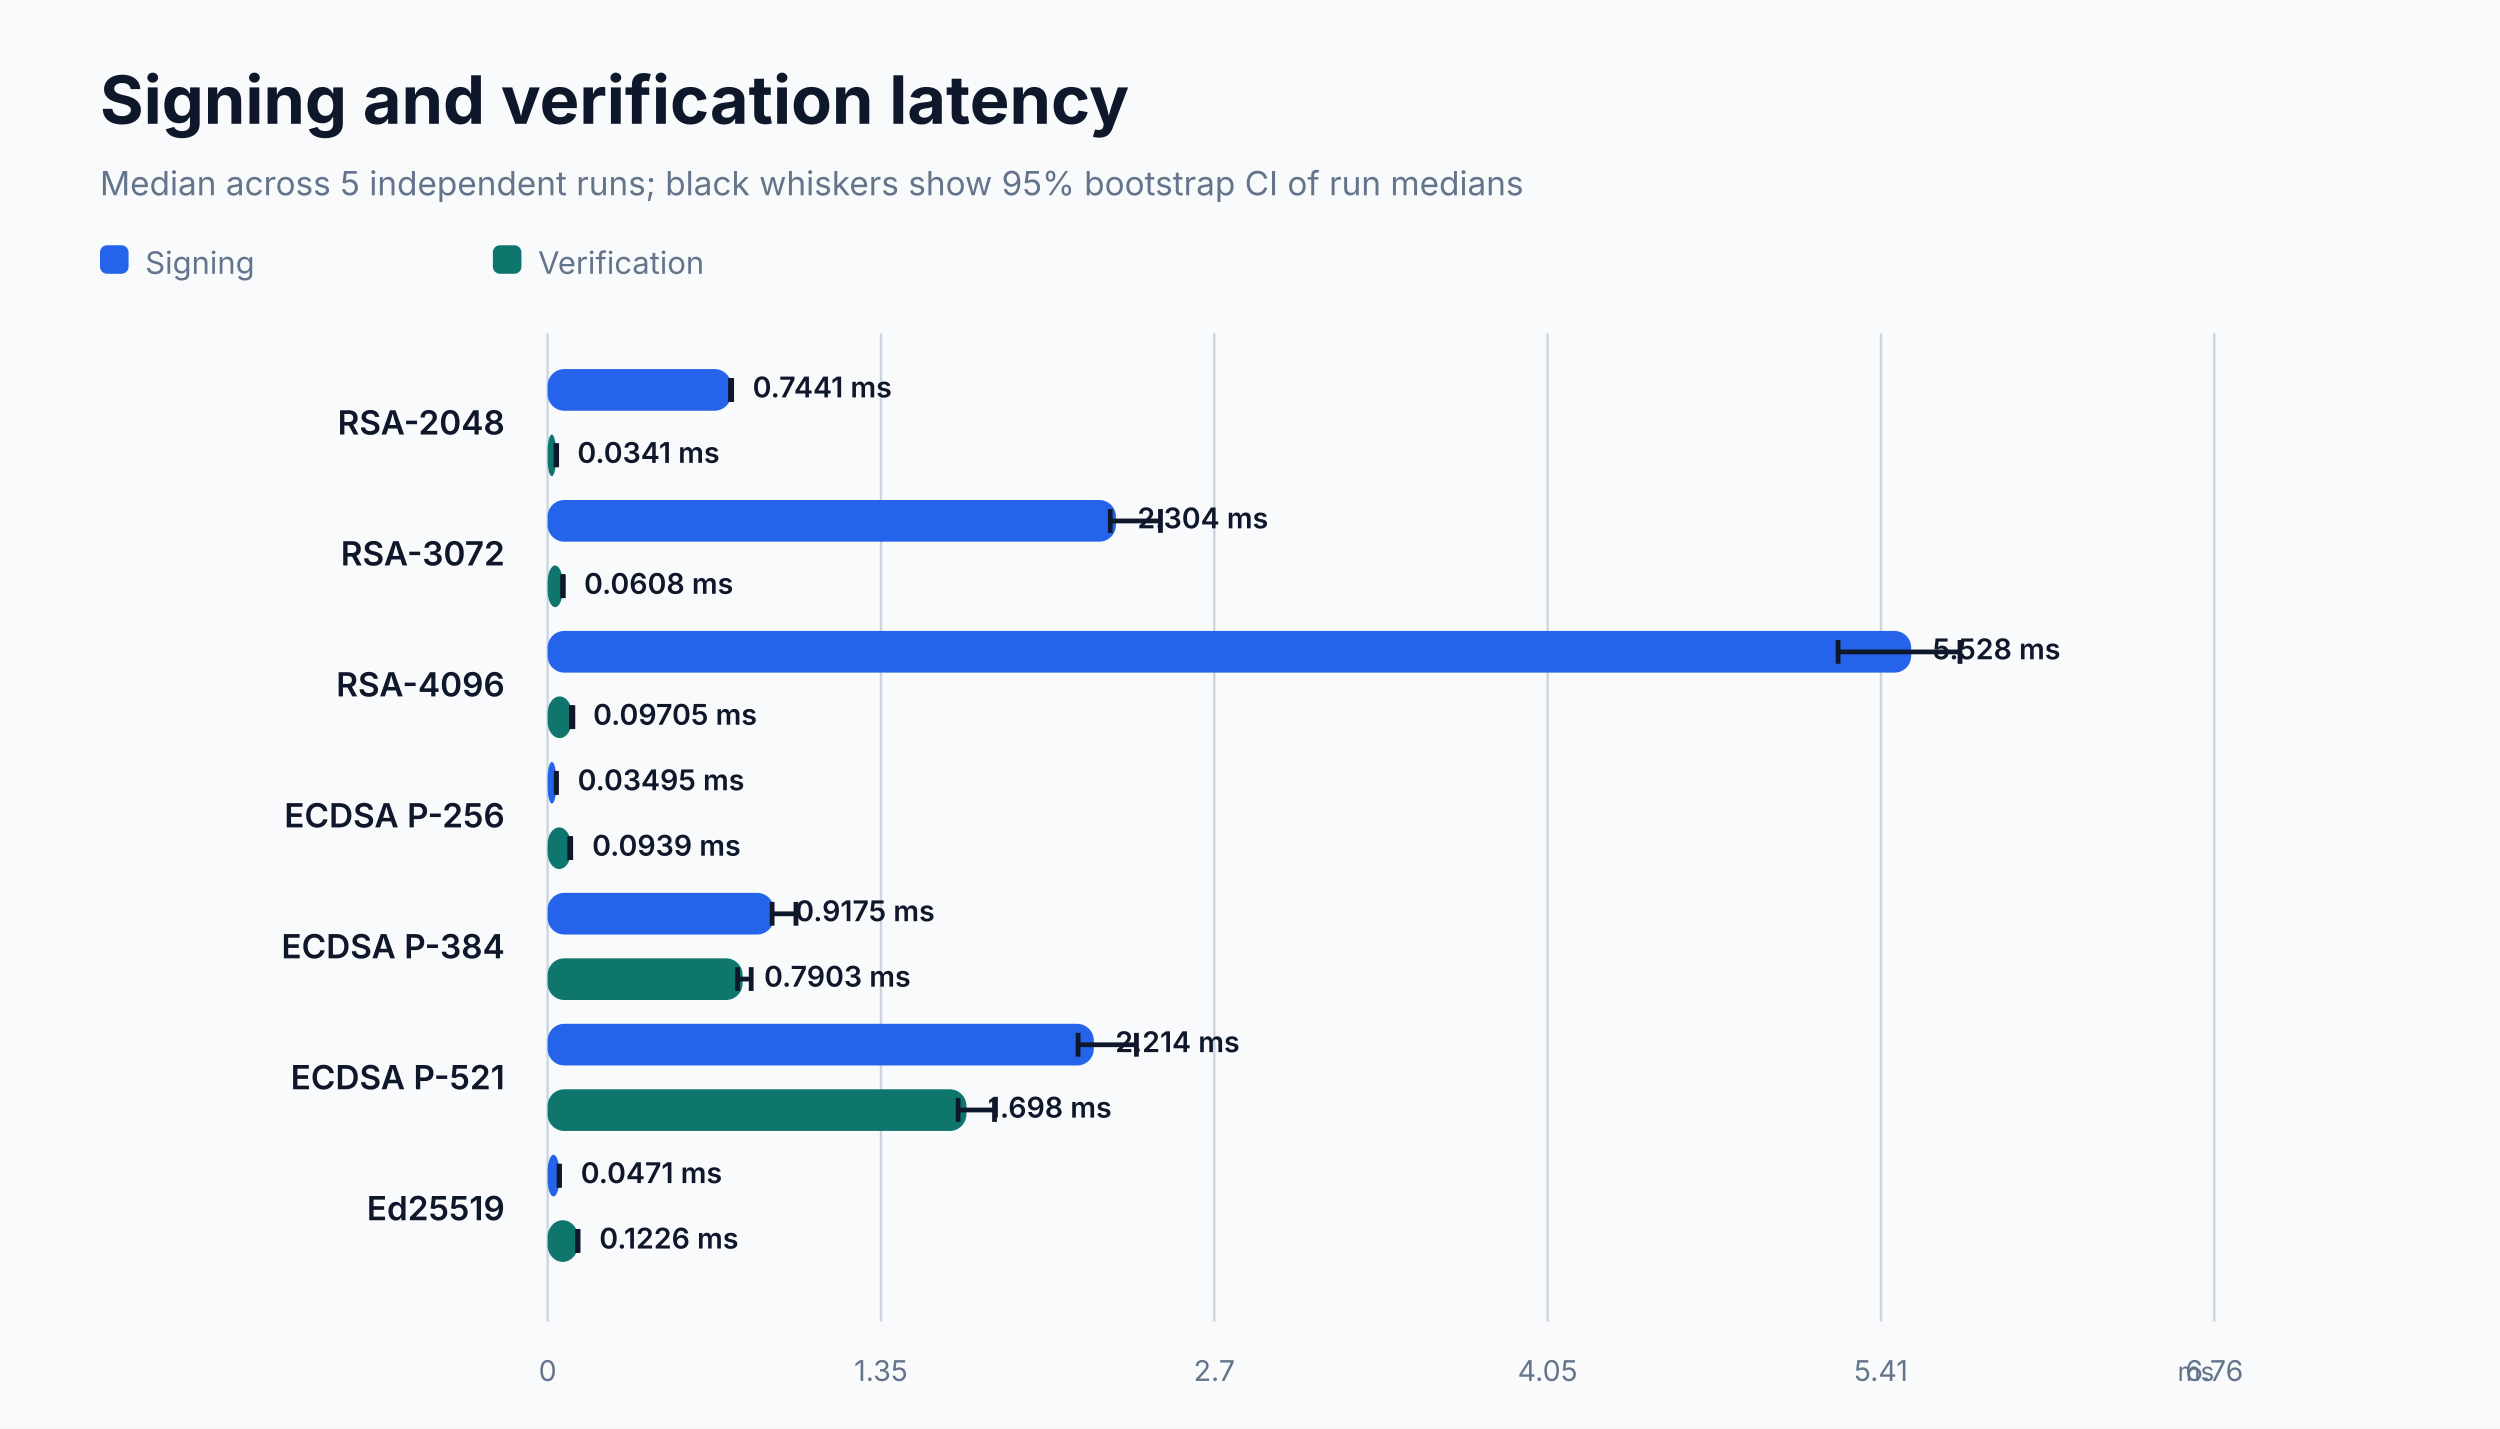
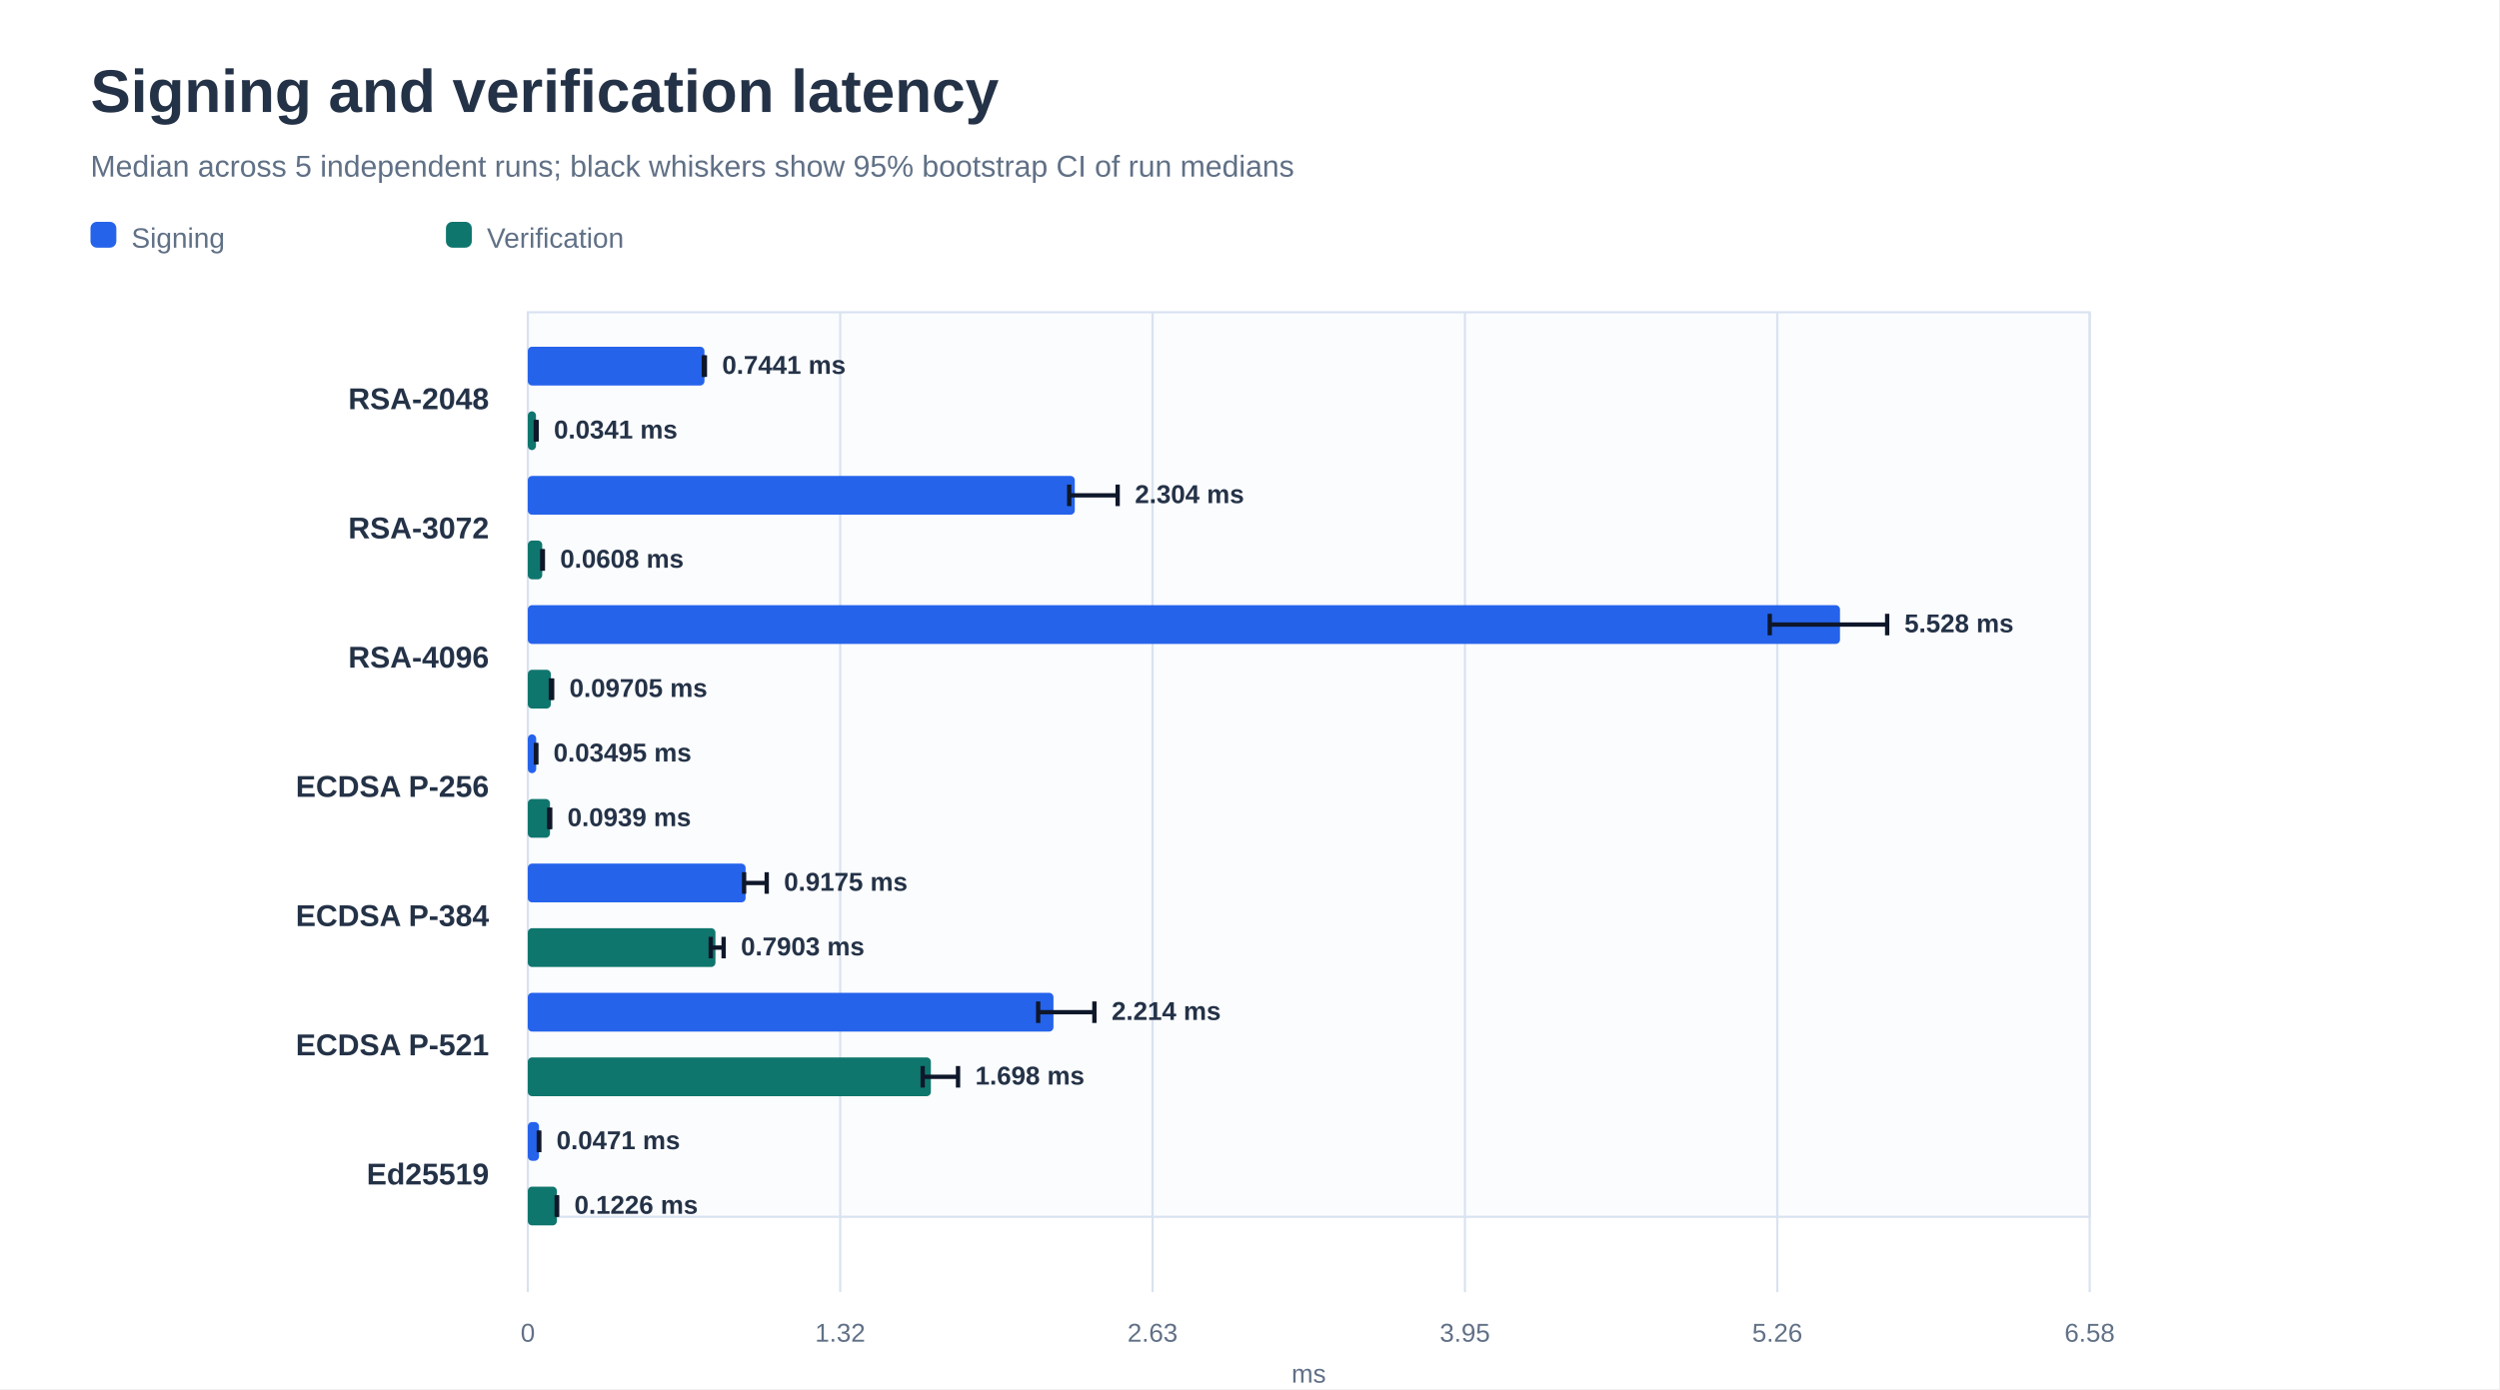
- <svg xmlns="http://www.w3.org/2000/svg" width="1050" height="600" viewBox="0 0 1050 600">
-   <rect width="100%" height="100%" fill="#f8fafc" />
-   <style>text{font-family:Inter,Segoe UI,Arial,sans-serif;fill:#0f172a}.muted{fill:#64748b}.grid{stroke:#cbd5e1;stroke-width:1}.bar{rx:7}</style>
+ <svg xmlns="http://www.w3.org/2000/svg" width="1160" height="645" viewBox="0 0 1160 645">
+   <rect width="100%" height="100%" fill="#ffffff" />
+   <style>text{font-family:Calibri,Arial,sans-serif;fill:#243247}.muted{fill:#607086}.grid{stroke:#d9e2f0;stroke-width:1}.bar{rx:2}</style>
  <text x="42" y="52" font-size="28" font-weight="700">Signing and verification latency</text>
  <text x="42" y="82" font-size="14" class="muted">Median across 5 independent runs; black whiskers show 95% bootstrap CI of run medians</text>
-   <line x1="230.0" y1="140" x2="230.0" y2="555" class="grid" />
-   <text x="230.0" y="580" text-anchor="middle" font-size="12" class="muted">0</text>
-   <line x1="370.0" y1="140" x2="370.0" y2="555" class="grid" />
-   <text x="370.0" y="580" text-anchor="middle" font-size="12" class="muted">1.35</text>
-   <line x1="510.0" y1="140" x2="510.0" y2="555" class="grid" />
-   <text x="510.0" y="580" text-anchor="middle" font-size="12" class="muted">2.7</text>
-   <line x1="650.0" y1="140" x2="650.0" y2="555" class="grid" />
-   <text x="650.0" y="580" text-anchor="middle" font-size="12" class="muted">4.05</text>
-   <line x1="790.0" y1="140" x2="790.0" y2="555" class="grid" />
-   <text x="790.0" y="580" text-anchor="middle" font-size="12" class="muted">5.41</text>
-   <line x1="930.0" y1="140" x2="930.0" y2="555" class="grid" />
-   <text x="930.0" y="580" text-anchor="middle" font-size="12" class="muted">6.76</text>
-   <text x="212" y="182.5" text-anchor="end" font-size="14" font-weight="600">RSA-2048</text>
-   <rect x="230" y="155.0" width="77.1" height="17.5" class="bar" fill="#2563eb" />
-   <line x1="306.8" y1="163.8" x2="307.3" y2="163.8" stroke="#0f172a" stroke-width="2" />
-   <line x1="306.8" y1="158.8" x2="306.8" y2="168.8" stroke="#0f172a" stroke-width="2" />
-   <line x1="307.3" y1="158.8" x2="307.3" y2="168.8" stroke="#0f172a" stroke-width="2" />
-   <text x="316.1" y="166.9" font-size="12" font-weight="600">0.7441 ms</text>
-   <rect x="230" y="182.5" width="3.5" height="17.5" class="bar" fill="#0f766e" />
-   <line x1="233.5" y1="191.2" x2="233.8" y2="191.2" stroke="#0f172a" stroke-width="2" />
-   <line x1="233.5" y1="186.2" x2="233.5" y2="196.2" stroke="#0f172a" stroke-width="2" />
-   <line x1="233.8" y1="186.2" x2="233.8" y2="196.2" stroke="#0f172a" stroke-width="2" />
-   <text x="242.5" y="194.4" font-size="12" font-weight="600">0.0341 ms</text>
-   <text x="212" y="237.5" text-anchor="end" font-size="14" font-weight="600">RSA-3072</text>
-   <rect x="230" y="210.0" width="238.7" height="17.5" class="bar" fill="#2563eb" />
-   <line x1="466.3" y1="218.8" x2="487.4" y2="218.8" stroke="#0f172a" stroke-width="2" />
-   <line x1="466.3" y1="213.8" x2="466.3" y2="223.8" stroke="#0f172a" stroke-width="2" />
-   <line x1="487.4" y1="213.8" x2="487.4" y2="223.8" stroke="#0f172a" stroke-width="2" />
-   <text x="477.7" y="221.9" font-size="12" font-weight="600">2.304 ms</text>
-   <rect x="230" y="237.5" width="6.3" height="17.5" class="bar" fill="#0f766e" />
-   <line x1="236.3" y1="246.2" x2="236.6" y2="246.2" stroke="#0f172a" stroke-width="2" />
-   <line x1="236.3" y1="241.2" x2="236.3" y2="251.2" stroke="#0f172a" stroke-width="2" />
-   <line x1="236.6" y1="241.2" x2="236.6" y2="251.2" stroke="#0f172a" stroke-width="2" />
-   <text x="245.3" y="249.4" font-size="12" font-weight="600">0.0608 ms</text>
-   <text x="212" y="292.5" text-anchor="end" font-size="14" font-weight="600">RSA-4096</text>
-   <rect x="230" y="265.0" width="572.7" height="17.5" class="bar" fill="#2563eb" />
-   <line x1="772.0" y1="273.8" x2="823.2" y2="273.8" stroke="#0f172a" stroke-width="2" />
-   <line x1="772.0" y1="268.8" x2="772.0" y2="278.8" stroke="#0f172a" stroke-width="2" />
-   <line x1="823.2" y1="268.8" x2="823.2" y2="278.8" stroke="#0f172a" stroke-width="2" />
-   <text x="811.7" y="276.9" font-size="12" font-weight="600">5.528 ms</text>
-   <rect x="230" y="292.5" width="10.1" height="17.5" class="bar" fill="#0f766e" />
-   <line x1="240.0" y1="301.2" x2="240.6" y2="301.2" stroke="#0f172a" stroke-width="2" />
-   <line x1="240.0" y1="296.2" x2="240.0" y2="306.2" stroke="#0f172a" stroke-width="2" />
-   <line x1="240.6" y1="296.2" x2="240.6" y2="306.2" stroke="#0f172a" stroke-width="2" />
-   <text x="249.1" y="304.4" font-size="12" font-weight="600">0.09705 ms</text>
-   <text x="212" y="347.5" text-anchor="end" font-size="14" font-weight="600">ECDSA P-256</text>
-   <rect x="230" y="320.0" width="3.6" height="17.5" class="bar" fill="#2563eb" />
-   <line x1="233.6" y1="328.8" x2="233.7" y2="328.8" stroke="#0f172a" stroke-width="2" />
-   <line x1="233.6" y1="323.8" x2="233.6" y2="333.8" stroke="#0f172a" stroke-width="2" />
-   <line x1="233.7" y1="323.8" x2="233.7" y2="333.8" stroke="#0f172a" stroke-width="2" />
-   <text x="242.6" y="331.9" font-size="12" font-weight="600">0.03495 ms</text>
-   <rect x="230" y="347.5" width="9.7" height="17.5" class="bar" fill="#0f766e" />
-   <line x1="239.3" y1="356.2" x2="239.7" y2="356.2" stroke="#0f172a" stroke-width="2" />
-   <line x1="239.3" y1="351.2" x2="239.3" y2="361.2" stroke="#0f172a" stroke-width="2" />
-   <line x1="239.7" y1="351.2" x2="239.7" y2="361.2" stroke="#0f172a" stroke-width="2" />
-   <text x="248.7" y="359.4" font-size="12" font-weight="600">0.0939 ms</text>
-   <text x="212" y="402.5" text-anchor="end" font-size="14" font-weight="600">ECDSA P-384</text>
-   <rect x="230" y="375.0" width="95.0" height="17.5" class="bar" fill="#2563eb" />
-   <line x1="324.3" y1="383.8" x2="334.3" y2="383.8" stroke="#0f172a" stroke-width="2" />
-   <line x1="324.3" y1="378.8" x2="324.3" y2="388.8" stroke="#0f172a" stroke-width="2" />
-   <line x1="334.3" y1="378.8" x2="334.3" y2="388.8" stroke="#0f172a" stroke-width="2" />
-   <text x="334.0" y="386.9" font-size="12" font-weight="600">0.9175 ms</text>
-   <rect x="230" y="402.5" width="81.9" height="17.5" class="bar" fill="#0f766e" />
-   <line x1="309.8" y1="411.2" x2="315.5" y2="411.2" stroke="#0f172a" stroke-width="2" />
-   <line x1="309.8" y1="406.2" x2="309.8" y2="416.2" stroke="#0f172a" stroke-width="2" />
-   <line x1="315.5" y1="406.2" x2="315.5" y2="416.2" stroke="#0f172a" stroke-width="2" />
-   <text x="320.9" y="414.4" font-size="12" font-weight="600">0.7903 ms</text>
-   <text x="212" y="457.5" text-anchor="end" font-size="14" font-weight="600">ECDSA P-521</text>
-   <rect x="230" y="430.0" width="229.4" height="17.5" class="bar" fill="#2563eb" />
-   <line x1="452.8" y1="438.8" x2="477.3" y2="438.8" stroke="#0f172a" stroke-width="2" />
-   <line x1="452.8" y1="433.8" x2="452.8" y2="443.8" stroke="#0f172a" stroke-width="2" />
-   <line x1="477.3" y1="433.8" x2="477.3" y2="443.8" stroke="#0f172a" stroke-width="2" />
-   <text x="468.4" y="441.9" font-size="12" font-weight="600">2.214 ms</text>
-   <rect x="230" y="457.5" width="175.9" height="17.5" class="bar" fill="#0f766e" />
-   <line x1="402.4" y1="466.2" x2="417.7" y2="466.2" stroke="#0f172a" stroke-width="2" />
-   <line x1="402.4" y1="461.2" x2="402.4" y2="471.2" stroke="#0f172a" stroke-width="2" />
-   <line x1="417.7" y1="461.2" x2="417.7" y2="471.2" stroke="#0f172a" stroke-width="2" />
-   <text x="414.9" y="469.4" font-size="12" font-weight="600">1.698 ms</text>
-   <text x="212" y="512.5" text-anchor="end" font-size="14" font-weight="600">Ed25519</text>
-   <rect x="230" y="485.0" width="4.9" height="17.5" class="bar" fill="#2563eb" />
-   <line x1="234.8" y1="493.8" x2="235.0" y2="493.8" stroke="#0f172a" stroke-width="2" />
-   <line x1="234.8" y1="488.8" x2="234.8" y2="498.8" stroke="#0f172a" stroke-width="2" />
-   <line x1="235.0" y1="488.8" x2="235.0" y2="498.8" stroke="#0f172a" stroke-width="2" />
-   <text x="243.9" y="496.9" font-size="12" font-weight="600">0.0471 ms</text>
-   <rect x="230" y="512.5" width="12.7" height="17.5" class="bar" fill="#0f766e" />
-   <line x1="242.6" y1="521.2" x2="242.8" y2="521.2" stroke="#0f172a" stroke-width="2" />
-   <line x1="242.6" y1="516.2" x2="242.6" y2="526.2" stroke="#0f172a" stroke-width="2" />
-   <line x1="242.8" y1="516.2" x2="242.8" y2="526.2" stroke="#0f172a" stroke-width="2" />
-   <text x="251.7" y="524.4" font-size="12" font-weight="600">0.1226 ms</text>
+   <rect x="245" y="145" width="725" height="420" fill="#fbfcfe" stroke="#d9e2f0" />
+   <line x1="245.0" y1="145" x2="245.0" y2="600" class="grid" />
+   <text x="245.0" y="623" text-anchor="middle" font-size="12" class="muted">0</text>
+   <line x1="390.0" y1="145" x2="390.0" y2="600" class="grid" />
+   <text x="390.0" y="623" text-anchor="middle" font-size="12" class="muted">1.32</text>
+   <line x1="535.0" y1="145" x2="535.0" y2="600" class="grid" />
+   <text x="535.0" y="623" text-anchor="middle" font-size="12" class="muted">2.63</text>
+   <line x1="680.0" y1="145" x2="680.0" y2="600" class="grid" />
+   <text x="680.0" y="623" text-anchor="middle" font-size="12" class="muted">3.95</text>
+   <line x1="825.0" y1="145" x2="825.0" y2="600" class="grid" />
+   <text x="825.0" y="623" text-anchor="middle" font-size="12" class="muted">5.26</text>
+   <line x1="970.0" y1="145" x2="970.0" y2="600" class="grid" />
+   <text x="970.0" y="623" text-anchor="middle" font-size="12" class="muted">6.58</text>
+   <text x="227" y="190.0" text-anchor="end" font-size="14" font-weight="600">RSA-2048</text>
+   <rect x="245" y="161.0" width="82.0" height="18.0" class="bar" fill="#2563eb" />
+   <line x1="326.7" y1="170.0" x2="327.2" y2="170.0" stroke="#0f172a" stroke-width="2" />
+   <line x1="326.7" y1="165.0" x2="326.7" y2="175.0" stroke="#0f172a" stroke-width="2" />
+   <line x1="327.2" y1="165.0" x2="327.2" y2="175.0" stroke="#0f172a" stroke-width="2" />
+   <text x="335.2" y="173.6" font-size="12" font-weight="600">0.7441 ms</text>
+   <rect x="245" y="191.0" width="3.8" height="18.0" class="bar" fill="#0f766e" />
+   <line x1="248.7" y1="200.0" x2="249.1" y2="200.0" stroke="#0f172a" stroke-width="2" />
+   <line x1="248.7" y1="195.0" x2="248.7" y2="205.0" stroke="#0f172a" stroke-width="2" />
+   <line x1="249.1" y1="195.0" x2="249.1" y2="205.0" stroke="#0f172a" stroke-width="2" />
+   <text x="257.1" y="203.6" font-size="12" font-weight="600">0.0341 ms</text>
+   <text x="227" y="250.0" text-anchor="end" font-size="14" font-weight="600">RSA-3072</text>
+   <rect x="245" y="221.0" width="253.9" height="18.0" class="bar" fill="#2563eb" />
+   <line x1="496.3" y1="230.0" x2="518.8" y2="230.0" stroke="#0f172a" stroke-width="2" />
+   <line x1="496.3" y1="225.0" x2="496.3" y2="235.0" stroke="#0f172a" stroke-width="2" />
+   <line x1="518.8" y1="225.0" x2="518.8" y2="235.0" stroke="#0f172a" stroke-width="2" />
+   <text x="526.8" y="233.6" font-size="12" font-weight="600">2.304 ms</text>
+   <rect x="245" y="251.0" width="6.7" height="18.0" class="bar" fill="#0f766e" />
+   <line x1="251.7" y1="260.0" x2="252.0" y2="260.0" stroke="#0f172a" stroke-width="2" />
+   <line x1="251.7" y1="255.0" x2="251.7" y2="265.0" stroke="#0f172a" stroke-width="2" />
+   <line x1="252.0" y1="255.0" x2="252.0" y2="265.0" stroke="#0f172a" stroke-width="2" />
+   <text x="260.0" y="263.6" font-size="12" font-weight="600">0.0608 ms</text>
+   <text x="227" y="310.0" text-anchor="end" font-size="14" font-weight="600">RSA-4096</text>
+   <rect x="245" y="281.0" width="609.1" height="18.0" class="bar" fill="#2563eb" />
+   <line x1="821.5" y1="290.0" x2="876.0" y2="290.0" stroke="#0f172a" stroke-width="2" />
+   <line x1="821.5" y1="285.0" x2="821.5" y2="295.0" stroke="#0f172a" stroke-width="2" />
+   <line x1="876.0" y1="285.0" x2="876.0" y2="295.0" stroke="#0f172a" stroke-width="2" />
+   <text x="884.0" y="293.6" font-size="12" font-weight="600">5.528 ms</text>
+   <rect x="245" y="311.0" width="10.7" height="18.0" class="bar" fill="#0f766e" />
+   <line x1="255.7" y1="320.0" x2="256.3" y2="320.0" stroke="#0f172a" stroke-width="2" />
+   <line x1="255.7" y1="315.0" x2="255.7" y2="325.0" stroke="#0f172a" stroke-width="2" />
+   <line x1="256.3" y1="315.0" x2="256.3" y2="325.0" stroke="#0f172a" stroke-width="2" />
+   <text x="264.3" y="323.6" font-size="12" font-weight="600">0.09705 ms</text>
+   <text x="227" y="370.0" text-anchor="end" font-size="14" font-weight="600">ECDSA P-256</text>
+   <rect x="245" y="341.0" width="3.9" height="18.0" class="bar" fill="#2563eb" />
+   <line x1="248.8" y1="350.0" x2="248.9" y2="350.0" stroke="#0f172a" stroke-width="2" />
+   <line x1="248.8" y1="345.0" x2="248.8" y2="355.0" stroke="#0f172a" stroke-width="2" />
+   <line x1="248.9" y1="345.0" x2="248.9" y2="355.0" stroke="#0f172a" stroke-width="2" />
+   <text x="256.9" y="353.6" font-size="12" font-weight="600">0.03495 ms</text>
+   <rect x="245" y="371.0" width="10.3" height="18.0" class="bar" fill="#0f766e" />
+   <line x1="254.9" y1="380.0" x2="255.4" y2="380.0" stroke="#0f172a" stroke-width="2" />
+   <line x1="254.9" y1="375.0" x2="254.9" y2="385.0" stroke="#0f172a" stroke-width="2" />
+   <line x1="255.4" y1="375.0" x2="255.4" y2="385.0" stroke="#0f172a" stroke-width="2" />
+   <text x="263.4" y="383.6" font-size="12" font-weight="600">0.0939 ms</text>
+   <text x="227" y="430.0" text-anchor="end" font-size="14" font-weight="600">ECDSA P-384</text>
+   <rect x="245" y="401.0" width="101.1" height="18.0" class="bar" fill="#2563eb" />
+   <line x1="345.4" y1="410.0" x2="355.9" y2="410.0" stroke="#0f172a" stroke-width="2" />
+   <line x1="345.4" y1="405.0" x2="345.4" y2="415.0" stroke="#0f172a" stroke-width="2" />
+   <line x1="355.9" y1="405.0" x2="355.9" y2="415.0" stroke="#0f172a" stroke-width="2" />
+   <text x="363.9" y="413.6" font-size="12" font-weight="600">0.9175 ms</text>
+   <rect x="245" y="431.0" width="87.1" height="18.0" class="bar" fill="#0f766e" />
+   <line x1="329.9" y1="440.0" x2="335.9" y2="440.0" stroke="#0f172a" stroke-width="2" />
+   <line x1="329.9" y1="435.0" x2="329.9" y2="445.0" stroke="#0f172a" stroke-width="2" />
+   <line x1="335.9" y1="435.0" x2="335.9" y2="445.0" stroke="#0f172a" stroke-width="2" />
+   <text x="343.9" y="443.6" font-size="12" font-weight="600">0.7903 ms</text>
+   <text x="227" y="490.0" text-anchor="end" font-size="14" font-weight="600">ECDSA P-521</text>
+   <rect x="245" y="461.0" width="244.0" height="18.0" class="bar" fill="#2563eb" />
+   <line x1="481.9" y1="470.0" x2="508.0" y2="470.0" stroke="#0f172a" stroke-width="2" />
+   <line x1="481.9" y1="465.0" x2="481.9" y2="475.0" stroke="#0f172a" stroke-width="2" />
+   <line x1="508.0" y1="465.0" x2="508.0" y2="475.0" stroke="#0f172a" stroke-width="2" />
+   <text x="516.0" y="473.6" font-size="12" font-weight="600">2.214 ms</text>
+   <rect x="245" y="491.0" width="187.1" height="18.0" class="bar" fill="#0f766e" />
+   <line x1="428.3" y1="500.0" x2="444.7" y2="500.0" stroke="#0f172a" stroke-width="2" />
+   <line x1="428.3" y1="495.0" x2="428.3" y2="505.0" stroke="#0f172a" stroke-width="2" />
+   <line x1="444.7" y1="495.0" x2="444.7" y2="505.0" stroke="#0f172a" stroke-width="2" />
+   <text x="452.7" y="503.6" font-size="12" font-weight="600">1.698 ms</text>
+   <text x="227" y="550.0" text-anchor="end" font-size="14" font-weight="600">Ed25519</text>
+   <rect x="245" y="521.0" width="5.2" height="18.0" class="bar" fill="#2563eb" />
+   <line x1="250.1" y1="530.0" x2="250.3" y2="530.0" stroke="#0f172a" stroke-width="2" />
+   <line x1="250.1" y1="525.0" x2="250.1" y2="535.0" stroke="#0f172a" stroke-width="2" />
+   <line x1="250.3" y1="525.0" x2="250.3" y2="535.0" stroke="#0f172a" stroke-width="2" />
+   <text x="258.3" y="533.6" font-size="12" font-weight="600">0.0471 ms</text>
+   <rect x="245" y="551.0" width="13.5" height="18.0" class="bar" fill="#0f766e" />
+   <line x1="258.4" y1="560.0" x2="258.6" y2="560.0" stroke="#0f172a" stroke-width="2" />
+   <line x1="258.4" y1="555.0" x2="258.4" y2="565.0" stroke="#0f172a" stroke-width="2" />
+   <line x1="258.6" y1="555.0" x2="258.6" y2="565.0" stroke="#0f172a" stroke-width="2" />
+   <text x="266.6" y="563.6" font-size="12" font-weight="600">0.1226 ms</text>
  <rect x="42" y="103" width="12" height="12" rx="3" fill="#2563eb" />
  <text x="61" y="115" font-size="13" class="muted">Signing</text>
  <rect x="207" y="103" width="12" height="12" rx="3" fill="#0f766e" />
  <text x="226" y="115" font-size="13" class="muted">Verification</text>
-   <text x="930" y="580" text-anchor="end" font-size="11" class="muted">ms</text>
+   <text x="607.5" y="642" text-anchor="middle" font-size="12" class="muted">ms</text>
</svg>
